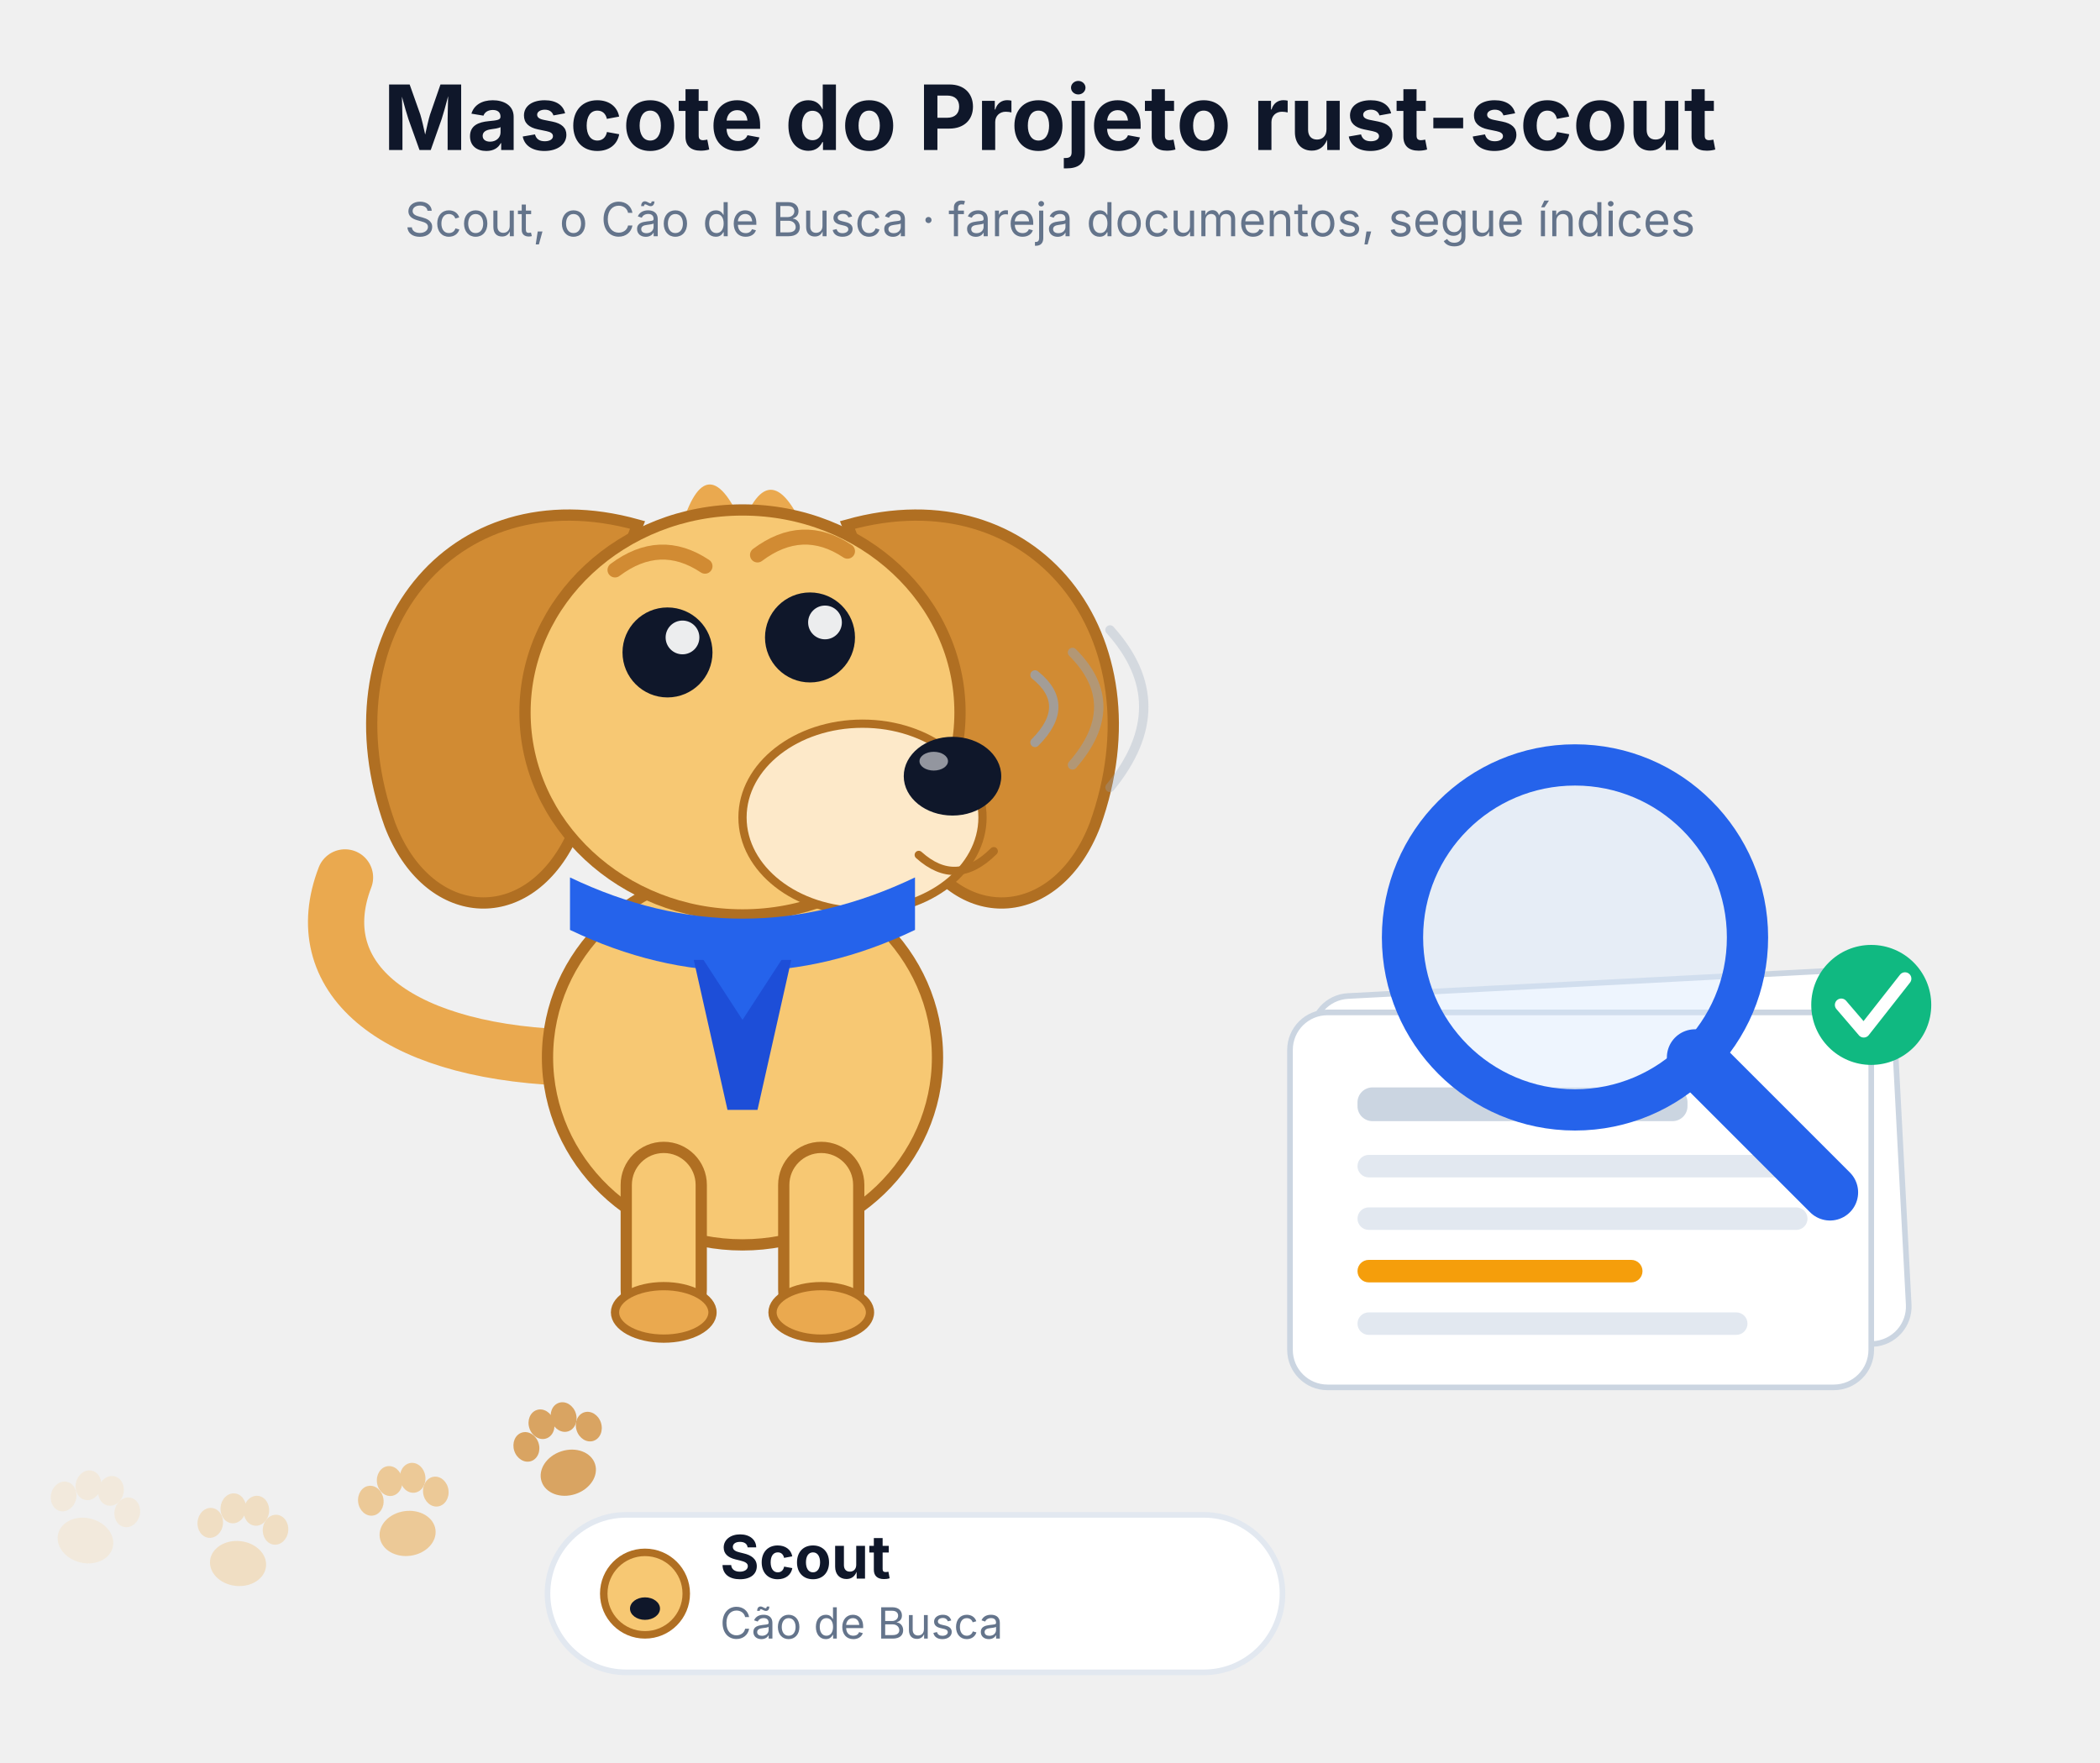
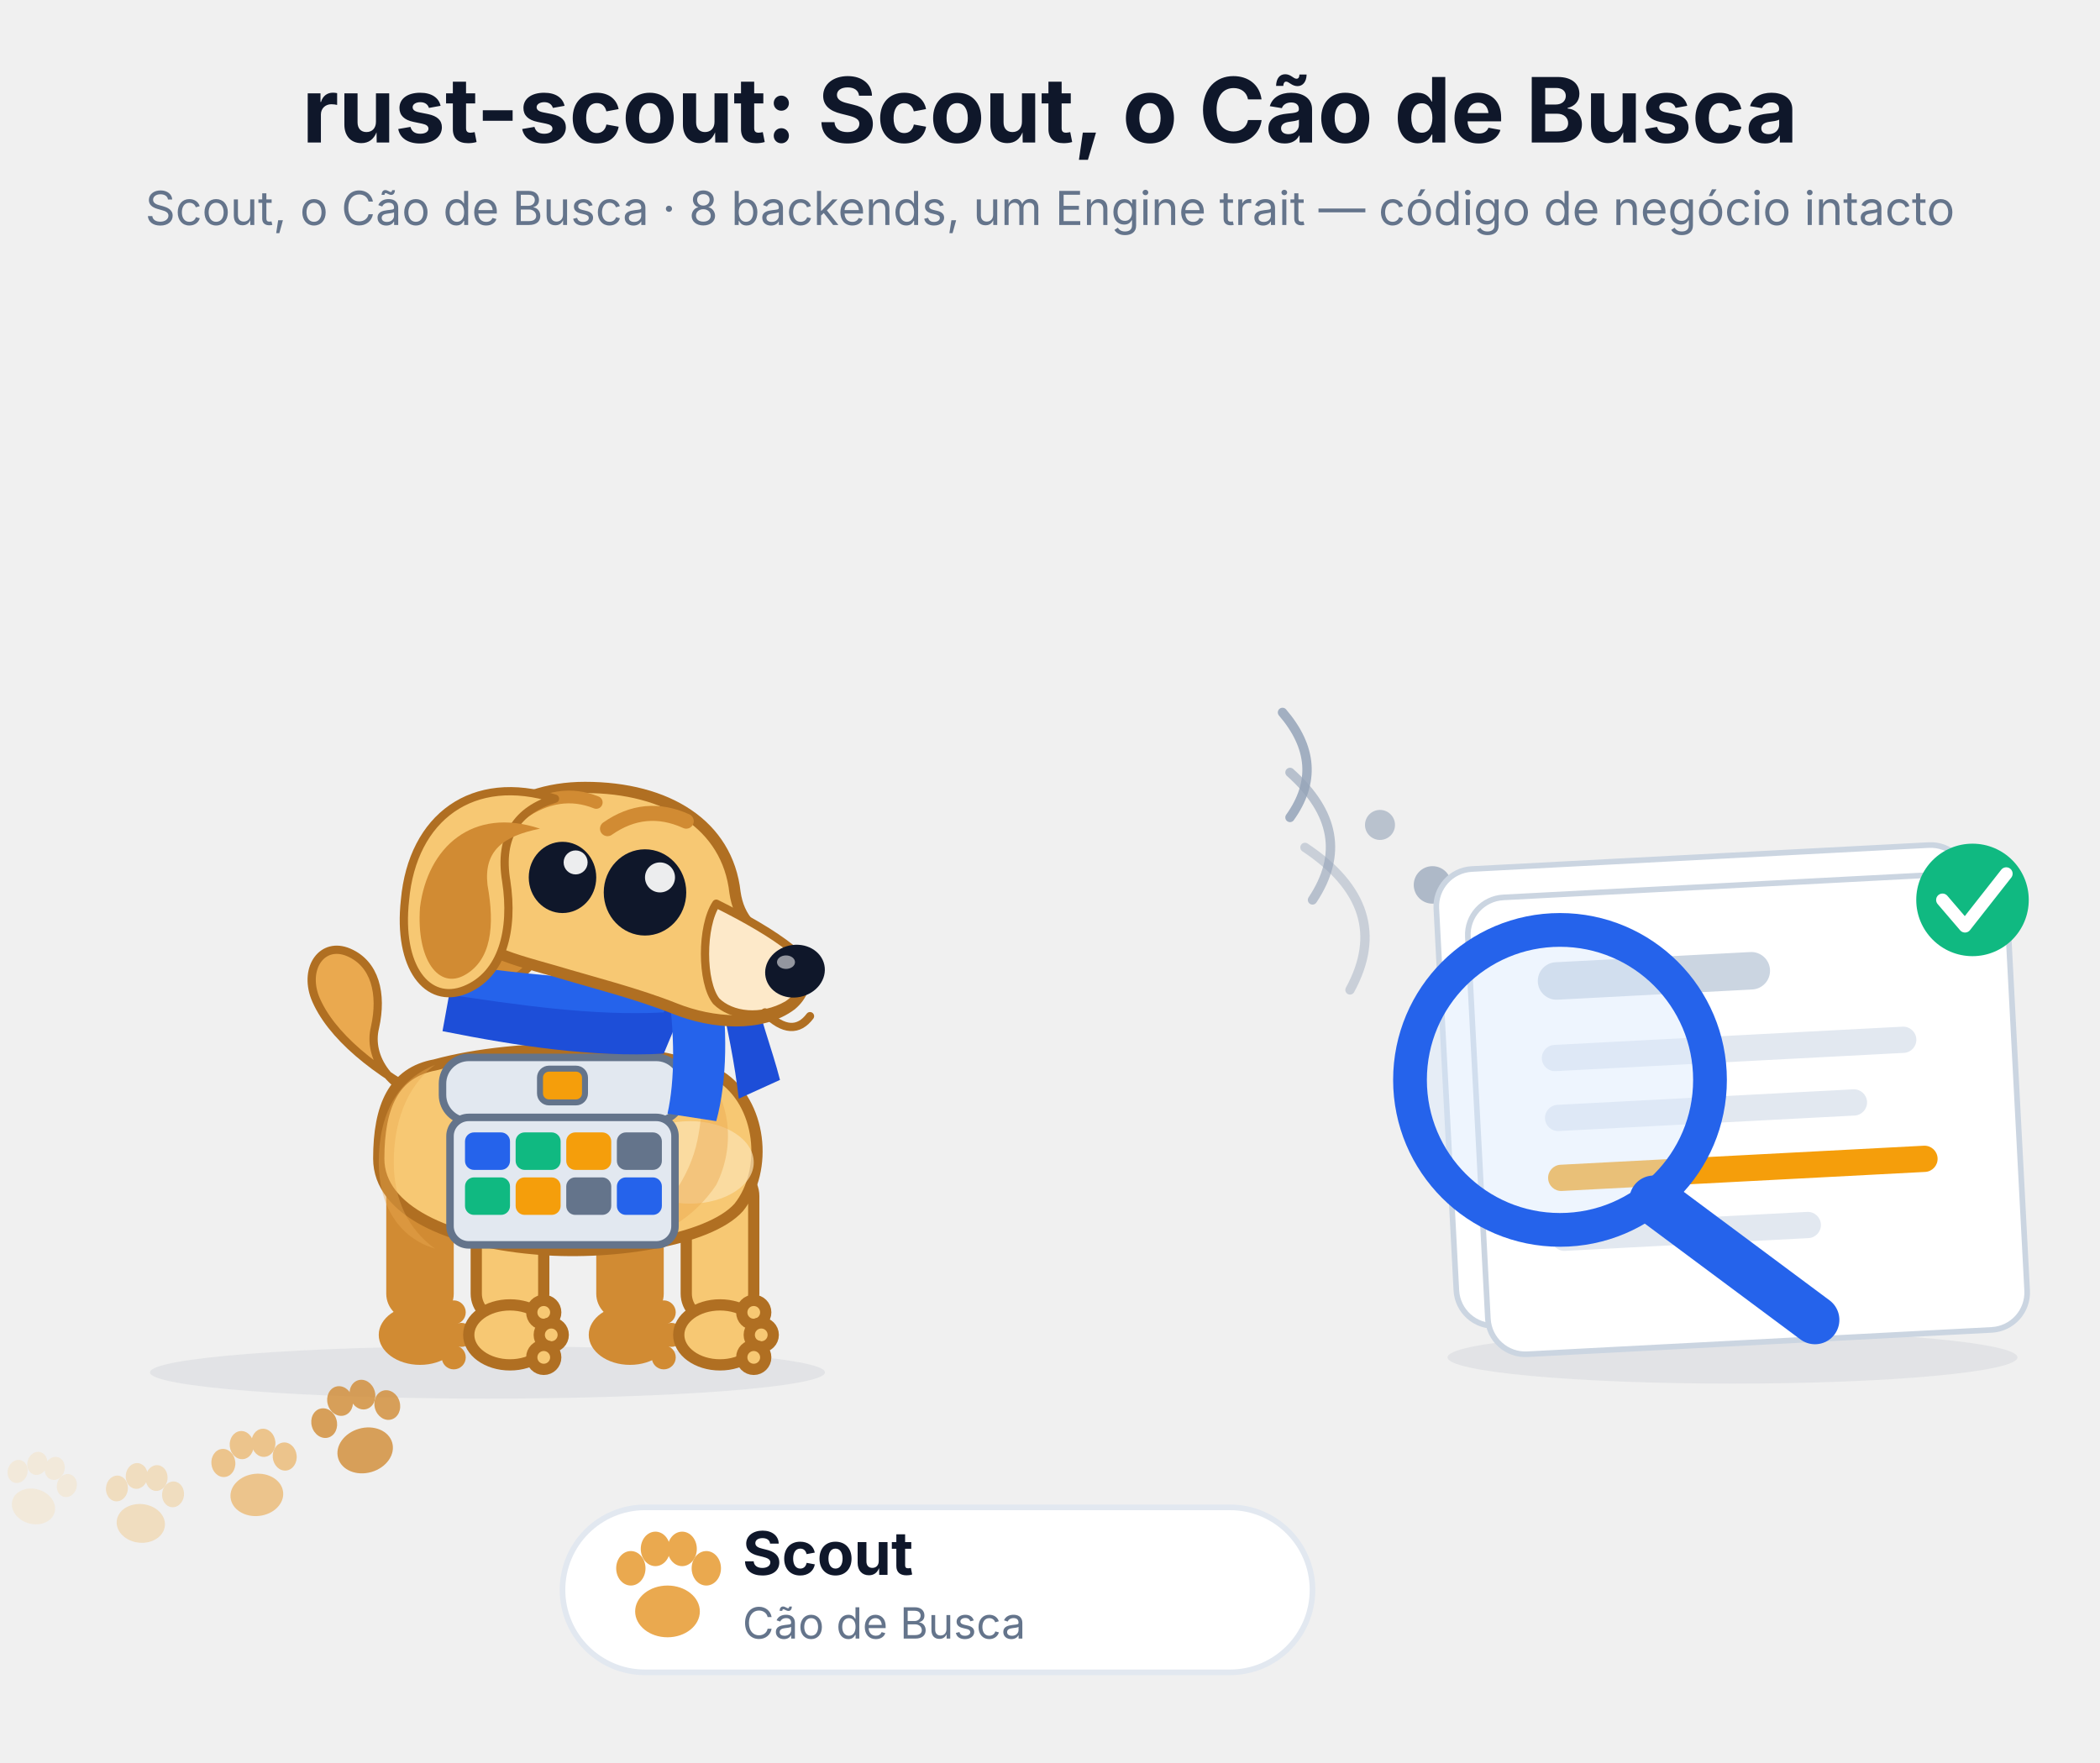
<svg xmlns="http://www.w3.org/2000/svg" viewBox="0 0 560 470" font-family="system-ui, -apple-system, 'Segoe UI', sans-serif" role="img" aria-labelledby="petTitle petDesc">
  <defs>
    <style>
      .title { font-size: 24px; font-weight: 700; fill: #0f172a; }
      .sub   { font-size: 12.5px; fill: #64748b; }
+ 
+       /* 猎犬配色：琥珀系（与架构图 data 层同源），不引入第二套色板 */
+       .fur   { fill: #f7c873; }
+       .fur-m { fill: #eaa94f; }
+       .fur-d { fill: #d18b33; }
+       .fur-l { fill: #fbe3b4; }
+       .muzzle{ fill: #fde9c9; }
+       .ink   { fill: #0f172a; }
+ 
+       /* 描边族：与填充类组合使用（s = 主轮廓，s2 = 次要轮廓） */
+       .s     { stroke: #b06f22; stroke-width: 3;   stroke-linejoin: round; stroke-linecap: round; }
+       .s2    { stroke: #b06f22; stroke-width: 2.2; stroke-linejoin: round; stroke-linecap: round; }
+ 
+       .scarf { fill: #2563eb; }
+       .scarf-d { fill: #1d4ed8; }
+ 
+       /* 侦察挎包：帆布色 + 石板灰轮廓，和猎犬的棕色描边区分开 */
+       .bag   { fill: #e2e8f0; stroke: #64748b; stroke-width: 2; stroke-linejoin: round; }
+       .flap  { fill: #cbd5e1; }
+       .strap { stroke: #64748b; stroke-width: 11; stroke-linecap: round; }
+ 
+       .paw   { fill: currentColor; }
+       .sniff { fill: none; stroke: #94a3b8; stroke-width: 2.5; stroke-linecap: round; }
+ 
      .card  { fill: #ffffff; stroke: #cbd5e1; stroke-width: 1.5; }
      .line  { fill: #e2e8f0; }
      .line-hi { fill: #f59e0b; }
      .head  { fill: #cbd5e1; }
-       /* paleta do cão: tons de âmbar (reutiliza a cor da camada de dados da arquitetura), para ficar na paleta do site */
-       .fur   { fill: #f7c873; }
-       .fur-m { fill: #eaa94f; }
-       .fur-d { fill: #d18b33; }
-       .muzzle{ fill: #fde9c9; }
-       .ink   { fill: #0f172a; }
-       .scarf { fill: #2563eb; }
-       .scarf-d { fill: #1d4ed8; }
      .glass { fill: #dbeafe; fill-opacity: 0.45; }
-       .rim   { fill: none; stroke: #2563eb; stroke-width: 11; }
-       .handle{ stroke: #2563eb; stroke-width: 15; stroke-linecap: round; }
-       .paw   { fill: currentColor; }
+       .rim   { fill: none; stroke: #2563eb; stroke-width: 9; }
+       .handle{ stroke: #2563eb; stroke-width: 13; stroke-linecap: round; }
      .badge { fill: #10b981; }
-       /* família de traços: usada em conjunto com as classes de preenchimento */
-       .s     { stroke: #b06f22; stroke-width: 3; }
-       .s2    { stroke: #b06f22; stroke-width: 2.2; }
-       .brow  { fill: none; stroke: #d18b33; stroke-width: 4; stroke-linecap: round; }
-       .tail  { fill: none; stroke: #eaa94f; stroke-width: 15; stroke-linecap: round; }
-       .sniff { fill: none; stroke: #94a3b8; stroke-width: 2.5; stroke-linecap: round; }
+ 
      .name  { font-size: 16px; font-weight: 700; fill: #0f172a; }
      .role  { font-size: 11.5px; fill: #64748b; }
    </style>
    <g id="pawMark">
      <ellipse cx="0" cy="5" rx="7.5" ry="6" class="paw" />
      <ellipse cx="-8.5" cy="-5" rx="3.4" ry="4" class="paw" />
      <ellipse cx="-2.8" cy="-9.5" rx="3.4" ry="4" class="paw" />
      <ellipse cx="3.4" cy="-9.5" rx="3.4" ry="4" class="paw" />
      <ellipse cx="9" cy="-5" rx="3.4" ry="4" class="paw" />
    </g>
  </defs>
-   <text x="280" y="40" text-anchor="middle" class="title">Mascote do Projeto rust-scout</text>
-   <text x="280" y="63" text-anchor="middle" class="sub">Scout, o Cão de Busca · fareja documentos, segue índices</text>
-   <use href="#pawMark" transform="translate(150,388) rotate(-18)" color="#d18b33" opacity="0.75" />
-   <use href="#pawMark" transform="translate(108,404) rotate(-8)" color="#eaa94f" opacity="0.55" />
-   <use href="#pawMark" transform="translate(64,412)  rotate(6)" color="#f0c37f" opacity="0.4" />
-   <use href="#pawMark" transform="translate(24,406)  rotate(14)" color="#f7d9a8" opacity="0.28" />
-   <g transform="translate(198,190)">
-     <path class="tail" d="M -48,92 C -94,90 -116,70 -106,44" />
-     <path class="fur-d s" d="M -28,-50 C -78,-64 -112,-20 -94,30 C -84,56 -58,58 -46,34 C -38,14 -40,-20 -28,-50 Z" />
-     <path class="fur-d s" d="M  28,-50 C  78,-64  112,-20  94,30 C  84,56  58,58  46,34 C  38,14  40,-20  28,-50 Z" />
-     <path class="fur-m" d="M -17,-47 Q -10,-73 0,-50 Q 8,-71 18,-45 Z" />
-     <ellipse cx="0" cy="92" rx="52" ry="50" class="fur s" />
-     <rect x="-31" y="116" width="20" height="48" rx="10" class="fur s" />
-     <rect x="11" y="116" width="20" height="48" rx="10" class="fur s" />
-     <ellipse cx="-21" cy="160" rx="13" ry="7" class="fur-m s2" />
-     <ellipse cx="21" cy="160" rx="13" ry="7" class="fur-m s2" />
-     <ellipse cx="0" cy="0" rx="58" ry="54" class="fur s" />
-     <ellipse cx="32" cy="28" rx="32" ry="25" class="muzzle s2" />
-     <ellipse cx="56" cy="17" rx="13" ry="10.5" class="ink" />
-     <ellipse cx="51" cy="13" rx="3.8" ry="2.5" fill="#ffffff" opacity="0.55" />
-     <path d="M 47,38 Q 57,47 67,37" fill="none" stroke="#b06f22" stroke-width="2.2" stroke-linecap="round" />
-     <circle cx="-20" cy="-16" r="12" class="ink" />
-     <circle cx="18" cy="-20" r="12" class="ink" />
-     <circle cx="-16" cy="-20" r="4.5" fill="#ffffff" opacity="0.92" />
-     <circle cx="22" cy="-24" r="4.5" fill="#ffffff" opacity="0.92" />
-     <path class="brow" d="M -34,-38 Q -22,-47 -10,-39" />
-     <path class="brow" d="M   4,-42 Q  16,-51  28,-43" />
-     <path class="scarf" d="M -46,44 Q 0,66 46,44 L 46,58 Q 0,80 -46,58 Z" />
-     <path class="scarf-d" d="M -13,66 L 13,66 L 4,106 L -4,106 Z" />
-     <path class="scarf" d="M -13,62 L 13,62 L 0,82 Z" />
-     <path class="sniff" opacity="0.75" d="M 78,-10 Q 88,-2 78,8" />
-     <path class="sniff" opacity="0.5" d="M 88,-16 Q 102,-2 88,14" />
-     <path class="sniff" opacity="0.3" d="M 98,-22 Q 116,-2 98,20" />
+   <text x="280" y="38" text-anchor="middle" class="title">rust-scout: Scout, o Cão de Busca</text>
+   <text x="280" y="60" text-anchor="middle" class="sub">Scout, o Cão de Busca · 8 backends, um Engine trait — código de negócio intacto</text>
+   <ellipse cx="130" cy="366" rx="90" ry="7" fill="#64748b" opacity="0.10" />
+   <ellipse cx="462" cy="362" rx="76" ry="7" fill="#64748b" opacity="0.10" />
+   <use href="#pawMark" transform="translate(96,382) rotate(-16) scale(1)" color="#d18b33" opacity="0.80" />
+   <use href="#pawMark" transform="translate(68,394) rotate(-6)  scale(0.94)" color="#eaa94f" opacity="0.62" />
+   <use href="#pawMark" transform="translate(38,402) rotate(6)   scale(0.86)" color="#f0c37f" opacity="0.44" />
+   <use href="#pawMark" transform="translate(10,398) rotate(16)  scale(0.78)" color="#f7d9a8" opacity="0.30" />
+   <path class="sniff" opacity="0.85" d="M 342,190 Q 354,204 344,218" />
+   <path class="sniff" opacity="0.62" d="M 344,206 Q 362,222 350,240" />
+   <path class="sniff" opacity="0.42" d="M 348,226 Q 372,242 360,264" />
+   <circle cx="368" cy="220" r="4.0" fill="#94a3b8" opacity="0.60" />
+   <circle cx="382" cy="236" r="5.0" fill="#94a3b8" opacity="0.72" />
+   <circle cx="394" cy="250" r="6.0" fill="#f0b048" opacity="0.80" />
+   <circle cx="406" cy="266" r="7.0" fill="#f59e0b" opacity="0.95" />
+   <g transform="rotate(-3 466 297)">
+     <rect x="386" y="228" width="142" height="122" rx="10" class="card" stroke="#e2e8f0" />
+     <rect x="394" y="236" width="144" height="122" rx="10" class="card" />
+     <rect x="412" y="254" width="62" height="10" rx="5" class="head" />
+     <rect x="412" y="276" width="100" height="7" rx="3.5" class="line" />
+     <rect x="412" y="292" width="86" height="7" rx="3.5" class="line" />
+     <rect x="412" y="308" width="104" height="7" rx="3.5" class="line-hi" />
+     <rect x="412" y="324" width="72" height="7" rx="3.5" class="line" />
  </g>
-   <g transform="rotate(-3 430 312)">
-     <rect x="352" y="262" width="155" height="100" rx="10" class="card" stroke="#e2e8f0" />
+   <circle cx="526" cy="240" r="15" class="badge" />
+   <path d="M 518,240 L 524,247 L 535,233" fill="none" stroke="#ffffff" stroke-width="3.4" stroke-linecap="round" stroke-linejoin="round" />
+   <circle cx="416" cy="288" r="40" class="glass" />
+   <path class="handle" d="M 441,320 L 484,352" />
+   <circle cx="416" cy="288" r="40" class="rim" />
+   <g transform="translate(150,364)">
+     <path class="fur-m s2" d="M -34,-70       C -50,-78 -62,-88 -66,-98       C -69,-106 -64,-113 -57,-110       C -50,-107 -48,-99 -50,-90       C -52,-82 -46,-73 -34,-70 Z" />
+     <g class="fur-d">
+       <rect x="-47" y="-52" width="18" height="40" rx="7" />
+       <ellipse cx="-38" cy="-8" rx="11" ry="8" />
+       <circle cx="-29" cy="-14" r="3.2" />
+       <circle cx="-27" cy="-8" r="3.2" />
+       <circle cx="-29" cy="-2" r="3.2" />
+       <rect x="9" y="-52" width="18" height="40" rx="7" />
+       <ellipse cx="18" cy="-8" rx="11" ry="8" />
+       <circle cx="27" cy="-14" r="3.2" />
+       <circle cx="29" cy="-8" r="3.2" />
+       <circle cx="27" cy="-2" r="3.2" />
+     </g>
+     <g class="fur s">
+       <rect x="-23" y="-52" width="18" height="40" rx="7" />
+       <ellipse cx="-14" cy="-8" rx="11" ry="8" />
+       <circle cx="-5" cy="-14" r="3.2" />
+       <circle cx="-3" cy="-8" r="3.2" />
+       <circle cx="-5" cy="-2" r="3.2" />
+       <rect x="33" y="-52" width="18" height="40" rx="7" />
+       <ellipse cx="42" cy="-8" rx="11" ry="8" />
+       <circle cx="51" cy="-14" r="3.2" />
+       <circle cx="53" cy="-8" r="3.2" />
+       <circle cx="51" cy="-2" r="3.2" />
+     </g>
+     <path class="fur s" d="M -34,-80       C -12,-86 24,-86 42,-77       C 53,-70 55,-52 47,-42       C 39,-33 12,-29 -8,-31       C -30,-33 -49,-41 -49,-55       C -49,-69 -45,-78 -34,-80 Z" />
+     <ellipse cx="34" cy="-54" rx="17" ry="11" class="fur-l" opacity="0.7" />
+     <path class="fur-m" opacity="0.45" d="M 38,-78 C 45,-70 46,-58 41,-48 C 35,-39 26,-34 16,-32 C 27,-40 34,-50 36,-60 C 38,-70 37,-75 34,-80 Z" />
+     <path class="fur-m" opacity="0.4" d="M -49,-54 C -49,-67 -44,-76 -34,-80 C -42,-74 -45,-64 -45,-54 C -45,-44 -41,-36 -34,-31 C -44,-34 -49,-43 -49,-54 Z" />
+     <rect x="-32" y="-82" width="64" height="17" rx="7" class="bag" />
+     <rect x="-6" y="-79" width="12" height="9" rx="2.4" fill="#f59e0b" stroke="#64748b" stroke-width="1.6" />
+     <rect x="-30" y="-66" width="60" height="34" rx="5" class="bag" />
+     <g>
+       <rect x="-26" y="-62" width="12" height="10" rx="2.4" fill="#2563eb" />
+       <rect x="-12.5" y="-62" width="12" height="10" rx="2.4" fill="#10b981" />
+       <rect x="1" y="-62" width="12" height="10" rx="2.4" fill="#f59e0b" />
+       <rect x="14.5" y="-62" width="12" height="10" rx="2.4" fill="#64748b" />
+       <rect x="-26" y="-50" width="12" height="10" rx="2.4" fill="#10b981" />
+       <rect x="-12.5" y="-50" width="12" height="10" rx="2.4" fill="#f59e0b" />
+       <rect x="1" y="-50" width="12" height="10" rx="2.4" fill="#64748b" />
+       <rect x="14.5" y="-50" width="12" height="10" rx="2.4" fill="#2563eb" />
+     </g>
+     <path class="fur-d s2" d="M 8,-147       C -10,-153 -25,-143 -27,-123       C -29,-107 -21,-99 -13,-103       C -5,-107 -3,-118 -5,-130       C -6,-139 -1,-144 8,-147 Z" />
+     <path class="scarf-d" d="M -30,-100 C -10,-96 12,-94 32,-95 L 27,-83 C 8,-82 -12,-85 -32,-89 Z" />
+     <path class="scarf" d="M -30,-107 C -10,-104 12,-102 30,-103 L 27,-94 C 8,-93 -12,-96 -32,-99 Z" />
+     <path class="scarf" d="M 28,-102 C 30,-88 30,-76 28,-67 L 41,-65 C 44,-76 44,-90 42,-104 Z" />
+     <path class="scarf-d" d="M 41,-103 C 44,-90 46,-80 47,-71 L 58,-76 C 56,-84 52,-94 50,-105 Z" />
+     <path class="scarf-d" d="M 26,-105 C 33,-100 41,-98 49,-100 C 45,-106 34,-109 26,-105 Z" />
+     <path class="fur s" d="M -26,-120       C -30,-142 -14,-154 6,-154       C 28,-154 44,-144 46,-126       C 47,-119 51,-115 58,-112       C 65,-109 67,-101 61,-96       C 53,-90 40,-91 30,-95       C 20,-99 8,-102 -2,-105       C -16,-109 -25,-111 -26,-120 Z" />
+     <path class="muzzle s2" d="M 41,-123       C 49,-119 56,-115 61,-111       C 66,-107 66,-100 60,-96       C 53,-92 45,-93 41,-97       C 37,-102 37,-117 41,-123 Z" />
+     <ellipse cx="62" cy="-105" rx="8" ry="7" class="ink" transform="rotate(-12 62 -105)" />
+     <ellipse cx="59.6" cy="-107.4" rx="2.4" ry="1.8" fill="#ffffff" opacity="0.55" />
+     <path d="M 54,-94 C 59,-89 63,-89 66,-93" fill="none" stroke="#b06f22" stroke-width="2.2" stroke-linecap="round" />
+     <ellipse cx="22" cy="-126" rx="11" ry="11.5" class="ink" />
+     <ellipse cx="0" cy="-130" rx="9" ry="9.5" class="ink" />
+     <circle cx="26" cy="-130" r="4" fill="#ffffff" opacity="0.92" />
+     <circle cx="3.5" cy="-134" r="3.2" fill="#ffffff" opacity="0.92" />
+     <path d="M 12,-143 Q 22,-150 33,-145" fill="none" stroke="#d18b33" stroke-width="4" stroke-linecap="round" />
+     <path d="M -11,-147 Q -1,-154 9,-150" fill="none" stroke="#d18b33" stroke-width="3.4" stroke-linecap="round" />
+     <path class="fur s2" d="M -2,-151       C -24,-158 -40,-146 -42,-124       C -44,-106 -36,-96 -26,-100       C -16,-104 -13,-116 -15,-129       C -17,-141 -12,-148 -2,-151 Z" />
+     <path class="fur-d" d="M -6,-143       C -24,-149 -36,-138 -38,-122       C -39,-108 -33,-100 -26,-104       C -19,-108 -18,-117 -20,-128       C -21,-137 -16,-141 -6,-143 Z" />
  </g>
-   <rect x="344" y="270" width="155" height="100" rx="10" class="card" />
-   <rect x="362" y="290" width="88" height="9" rx="4" class="head" />
-   <rect x="362" y="308" width="120" height="6" rx="3" class="line" />
-   <rect x="362" y="322" width="120" height="6" rx="3" class="line" />
-   <rect x="362" y="336" width="76" height="6" rx="3" class="line-hi" />
-   <rect x="362" y="350" width="104" height="6" rx="3" class="line" />
-   <circle cx="499" cy="268" r="16" class="badge" />
-   <path d="M 491,268 L 497,275 L 508,261" fill="none" stroke="#ffffff" stroke-width="3.4" stroke-linecap="round" stroke-linejoin="round" />
-   <circle cx="420" cy="250" r="46" class="glass" />
-   <path class="handle" d="M 452,282 L 488,318" />
-   <circle cx="420" cy="250" r="46" class="rim" />
-   <rect x="146" y="404" width="196" height="42" rx="21" fill="#ffffff" stroke="#e2e8f0" stroke-width="1.5" />
-   <circle cx="172" cy="425" r="11" class="fur" />
-   <circle cx="172" cy="425" r="11" fill="none" stroke="#b06f22" stroke-width="2" />
-   <ellipse cx="172" cy="429" rx="4" ry="3" class="ink" />
-   <text x="192" y="421" class="name">Scout</text>
-   <text x="192" y="437" class="role">Cão de Busca</text>
+   <rect x="150" y="402" width="200" height="44" rx="22" fill="#ffffff" stroke="#e2e8f0" stroke-width="1.5" />
+   <use href="#pawMark" transform="translate(178,424) scale(1.15)" color="#eaa94f" />
+   <text x="198" y="420" class="name">Scout</text>
+   <text x="198" y="437" class="role">Cão de Busca</text>
</svg>
